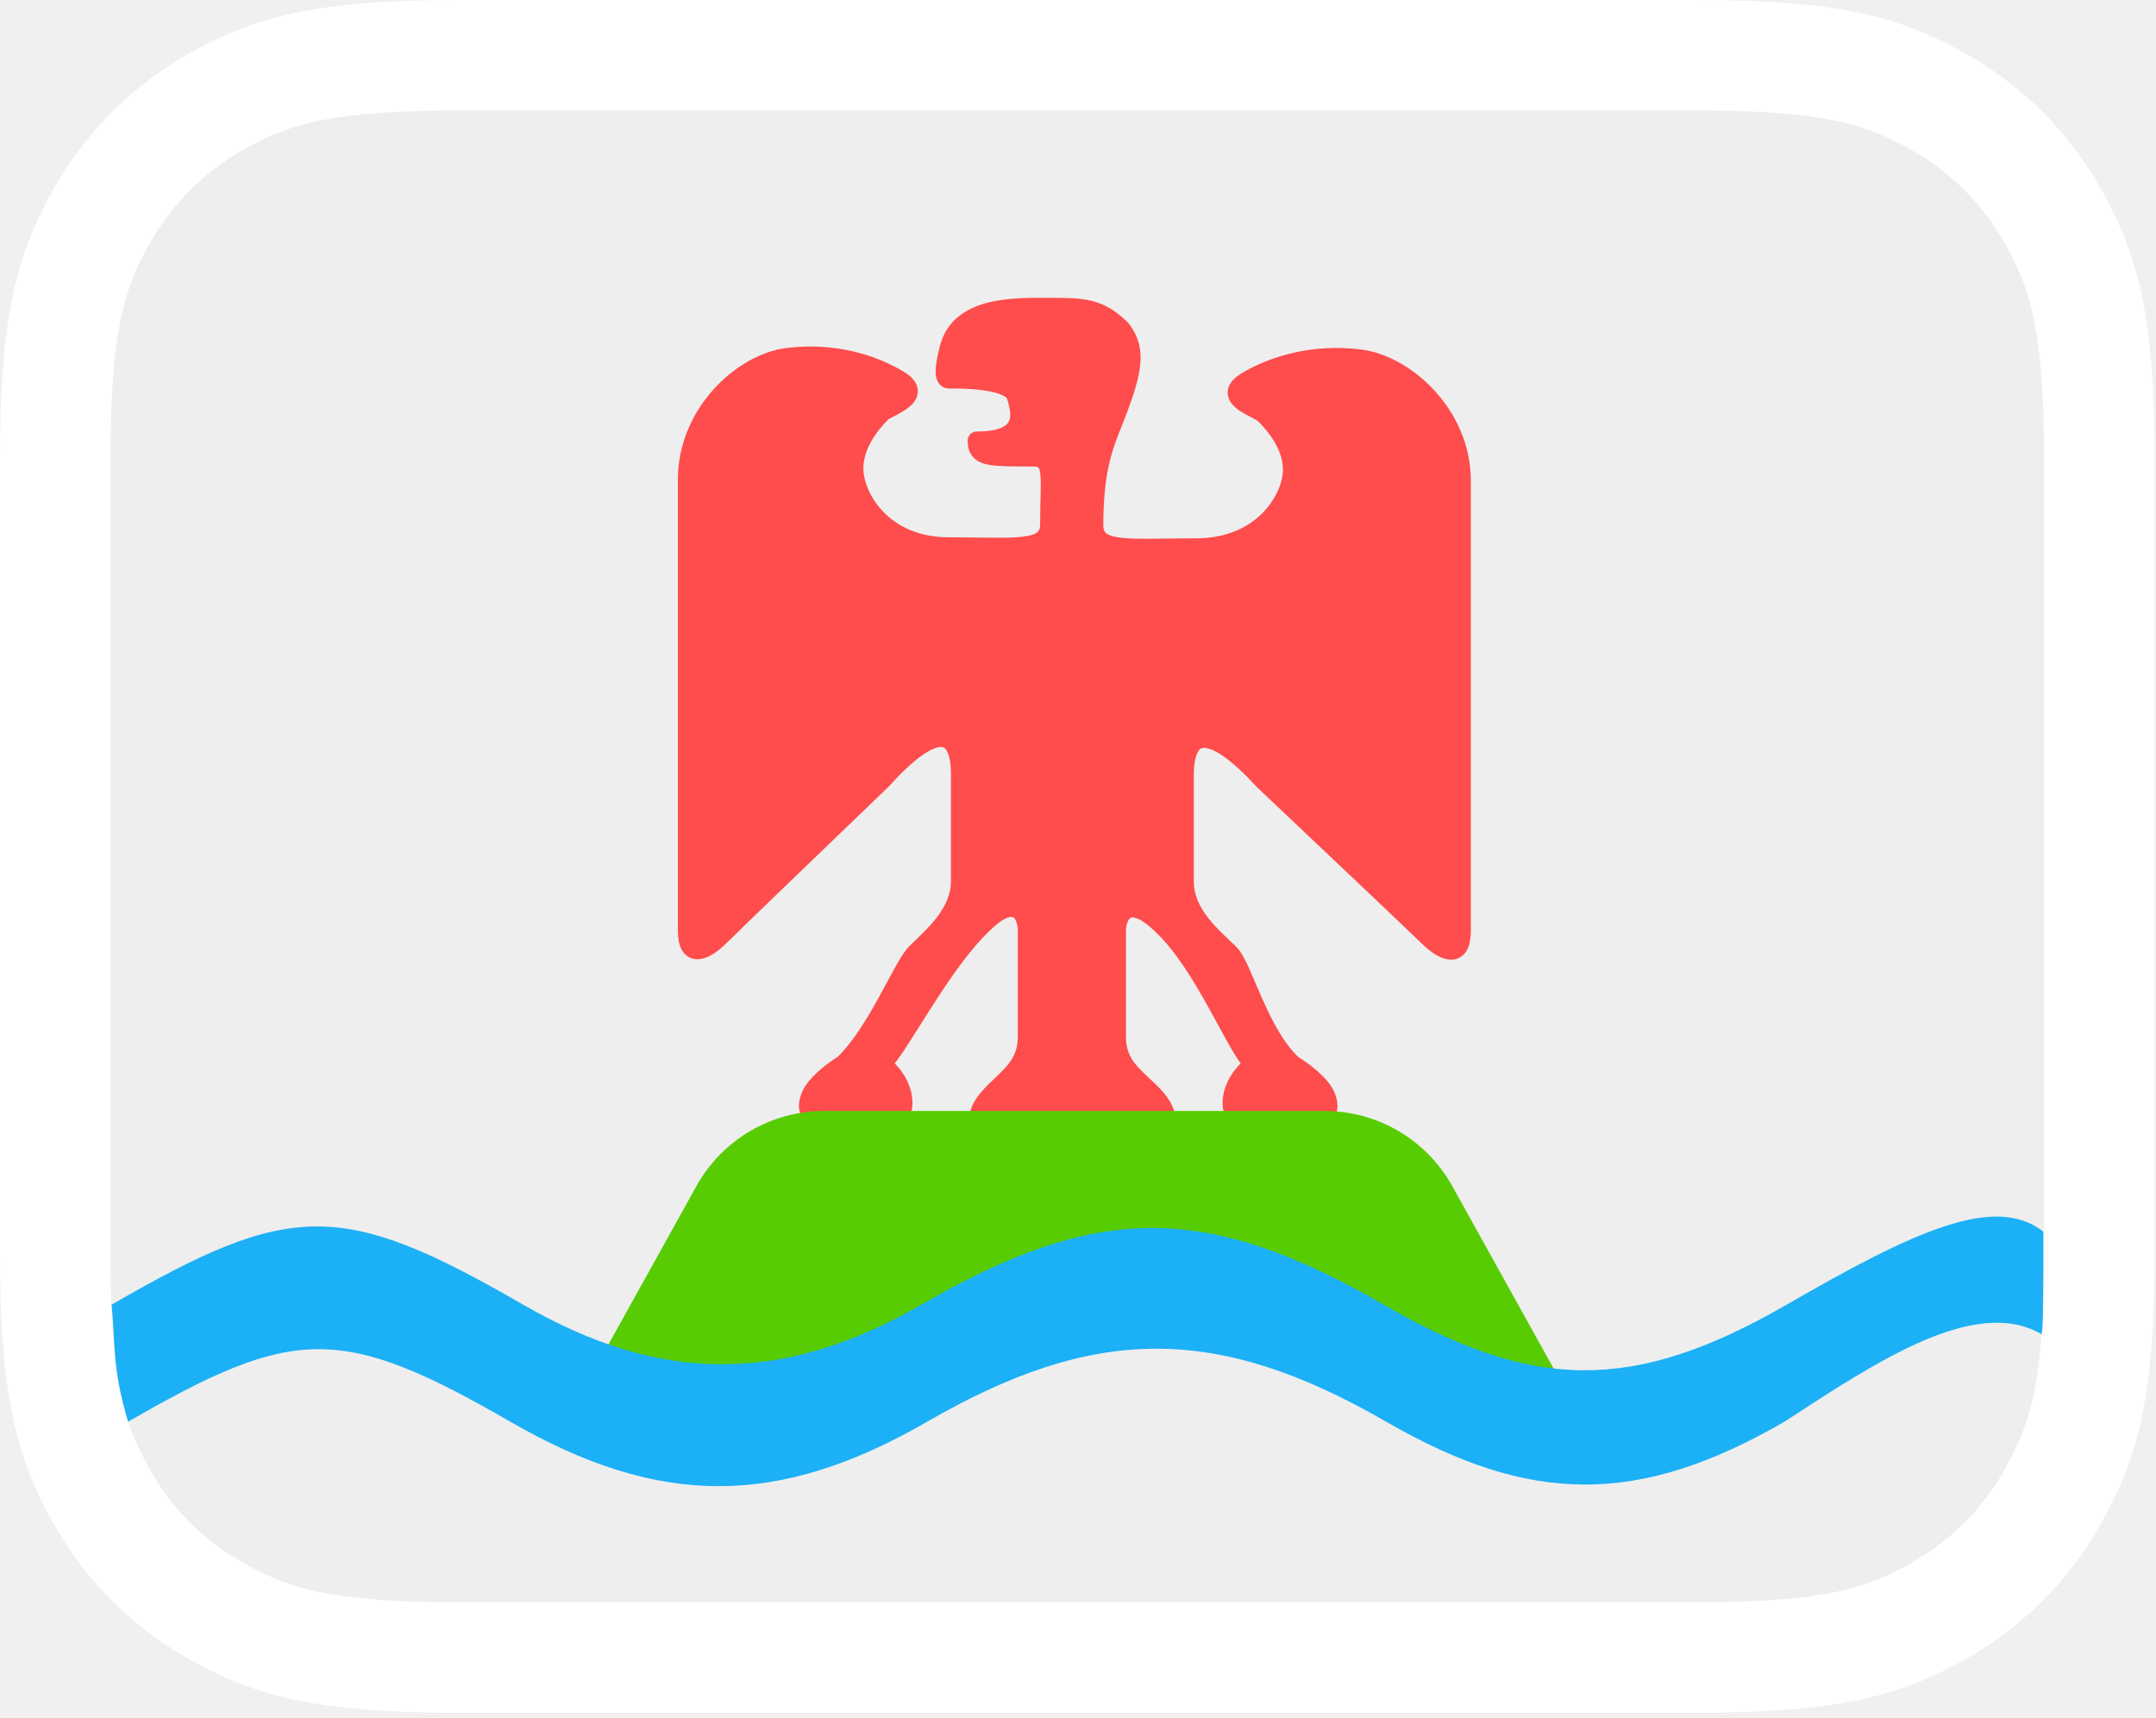
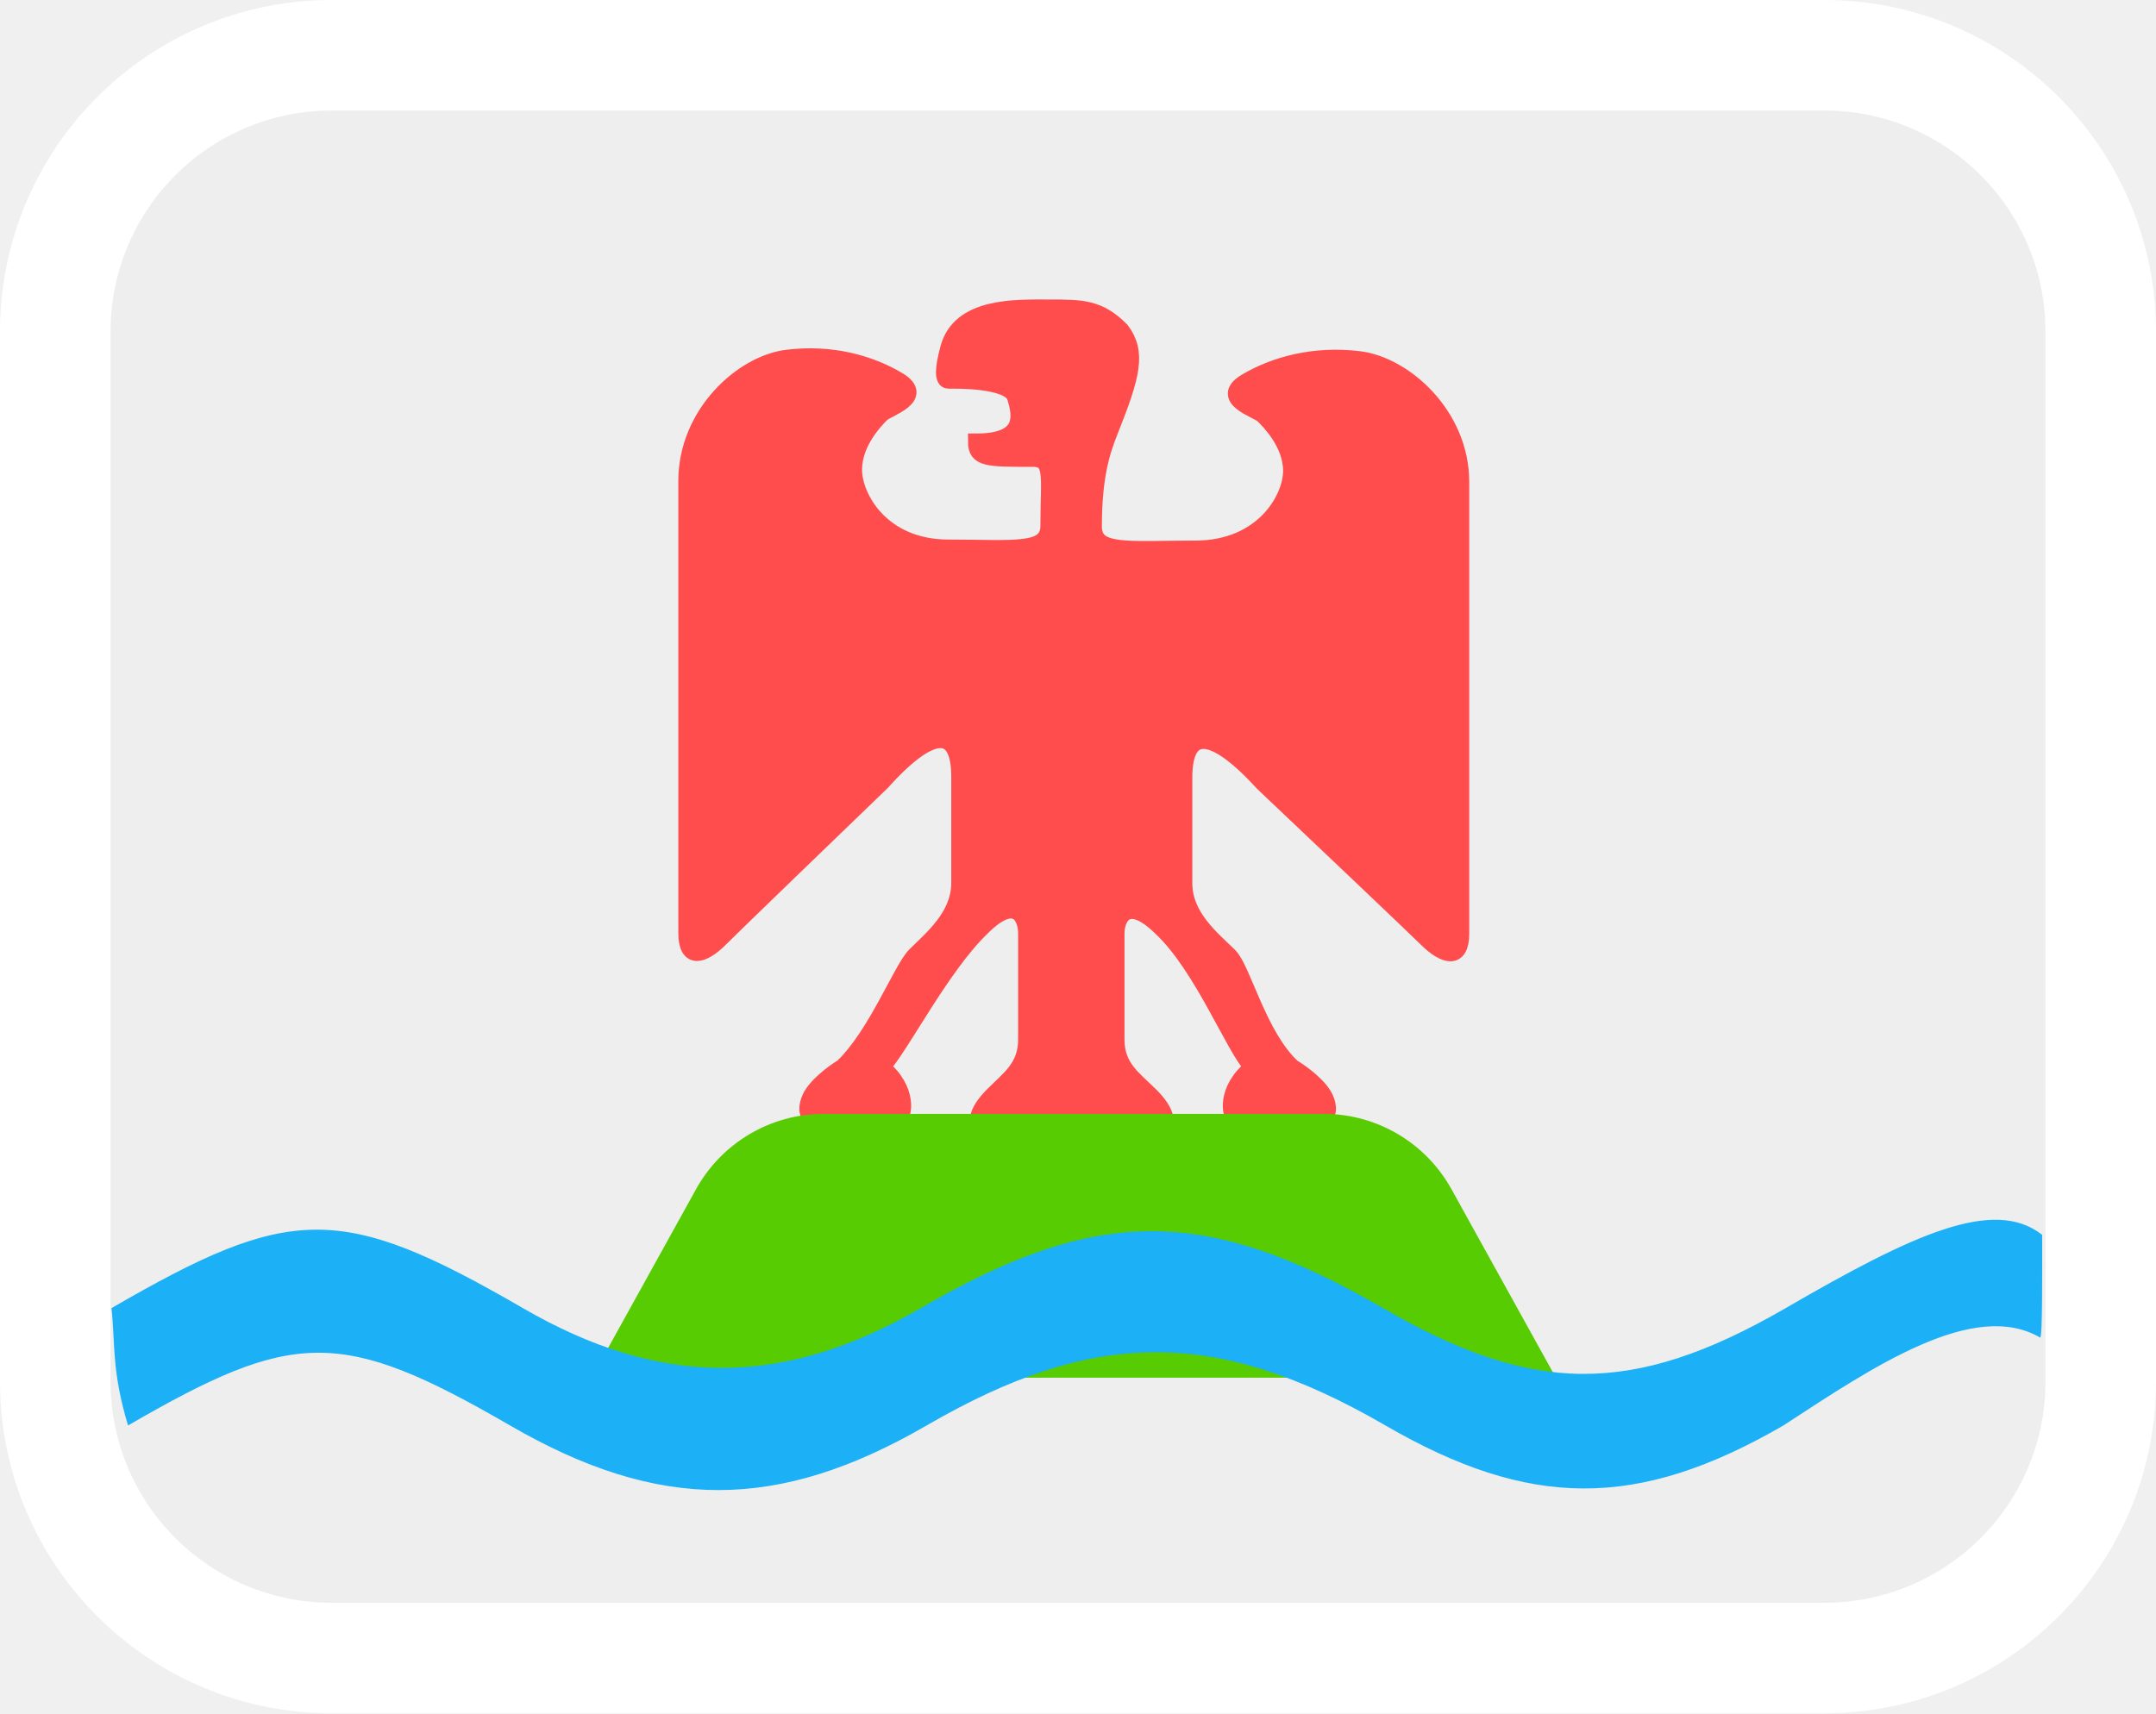
- <svg xmlns="http://www.w3.org/2000/svg" width="295" height="235" fill="none" viewBox="0 0 295 235">
-   <g clip-path="url(#a)">
-     <path fill="#eee" stroke="#fff" stroke-width="15.118" d="M232.203 7.56H62.6c-18.65 0-25.308 2.208-32.098 5.84-7.373 3.943-13.16 9.729-17.102 17.102-3.632 6.79-5.84 13.447-5.84 32.099V171.73c0 18.652 2.208 25.309 5.84 32.099 3.943 7.373 9.729 13.159 17.102 17.102 6.79 3.632 13.447 5.841 32.098 5.841h169.603c18.651 0 25.308-2.209 32.098-5.841 7.373-3.943 13.159-9.729 17.103-17.102 3.631-6.79 5.84-13.447 5.84-32.099V62.6c0-18.65-2.209-25.308-5.84-32.098-3.944-7.373-9.73-13.16-17.103-17.102-6.79-3.632-13.447-5.841-32.098-5.841Z" />
-     <path fill="#ff4c4c" stroke="#ff4c4c" stroke-linejoin="round" stroke-width="2.5" d="M141.281 62.573c-6.101 0-7.626 0-7.626-2.285 6.863 0 6.1-3.63 5.338-6.096-.763-2.466-8.389-2.285-9.151-2.285s-.763-1.524 0-4.331c1.525-5.855 9.151-5.574 13.726-5.574s6.864 0 9.914 3.048c2.288 3.047 1.525 6.095-1.525 13.714-1.149 2.87-2.244 6.257-2.244 13.098 0 3.801 4.642 3.041 13.926 3.041s13.152-6.841 13.152-10.642-3.095-6.842-3.868-7.602c-.774-.76-6.19-2.28-2.321-4.561 3.868-2.28 9.283-3.801 15.472-3.041 6.19.76 13.926 7.602 13.926 16.724v61.613c0 3.8-2.321 3.04-4.642.76-1.857-1.825-15.731-14.951-22.435-21.285-6.963-7.602-10.831-7.602-10.831-.761v14.444c0 4.561 3.868 7.602 6.189 9.882 1.856 1.825 3.978 10.896 8.62 15.204 1.29.76 4.023 2.737 4.642 4.561.619 1.825-.258 2.281-.774 2.281h-11.604c-.774 0-1.547-3.801 2.321-6.842-2.476-2.433-6.816-13.683-12.489-19.005-4.642-4.561-6.189-1.52-6.189.761v14.443c0 3.801 2.321 5.321 4.642 7.602 2.321 2.28 3.094 4.561 0 4.561h-21.508c-3.05 0-2.287-2.286 0-4.571 2.288-2.286 4.576-3.81 4.576-7.619v-14.476c0-2.286-1.525-5.333-6.101-.762-5.592 5.333-11.286 16.609-13.726 19.047 3.813 3.048 3.05 6.857 2.287 6.857H111.54c-.509 0-1.373-.457-.763-2.285s3.305-3.81 4.576-4.572c4.575-4.317 8.083-13.409 9.913-15.238 2.288-2.285 6.101-5.333 6.101-9.904v-14.476c0-6.857-3.813-6.857-10.676.762-6.609 6.349-20.285 19.504-22.115 21.333-2.288 2.285-4.576 3.047-4.576-.762V65.621c0-9.143 7.626-16 13.727-16.762 6.1-.762 11.438.762 15.251 3.048s-1.525 3.81-2.287 4.571c-.763.762-3.813 3.81-3.813 7.619 0 3.81 3.813 10.666 12.964 10.666s13.726.762 13.726-3.047c0-6.857.763-9.143-2.287-9.143Z" />
-     <path fill="#58cc02" d="M95.285 162.287A20 20 0 0 1 112.768 152h68.464a20 20 0 0 1 17.483 10.287L213 188H81z" />
-     <path fill="#eee" d="M134 182h52v18h-52z" />
-     <path fill="#1cb0f6" d="M15.263 178.509c24.52-14.157 31.406-14.389 56.328 0 18.514 10.689 35.309 11.055 54.457 0 23.78-13.73 38.611-14.251 63.295 0 20.318 11.731 33.991 12.196 55.115 0 17.351-10.018 28.467-15.219 35.117-10 .001 4.877.056 14.252-.276 14.011-9.063-5.232-22.663 3.859-35.142 12-20.087 11.597-34.857 11.333-54.485 0-23.375-13.495-40.049-13.144-62.816 0-20.284 11.711-36.592 11.799-57.029 0-23.157-13.369-29.62-13.092-52.296 0-2.26-7.507-1.725-10.981-2.268-16.011" />
-   </g>
-   <defs>
-     <clipPath id="a">
-       <path fill="#fff" d="M0 0h294.803v234.331H0z" />
-     </clipPath>
-   </defs>
+ <svg xmlns="http://www.w3.org/2000/svg" width="78" height="62">
+   <rect x="4" y="4" width="70" height="54" fill="#eee" />
+   <path fill="#ff4c4c" stroke="#ff4c4c" stroke-width="0.6" d="m 37.335,16.594 c -1.612,0 -2.015,0 -2.015,-0.606 1.814,0 1.612,-0.963 1.411,-1.617 -0.202,-0.654 -2.217,-0.606 -2.418,-0.606 -0.201,0 -0.202,-0.404 0,-1.149 0.403,-1.553 2.418,-1.478 3.627,-1.478 1.209,0 1.814,0 2.62,0.808 0.605,0.808 0.403,1.616 -0.403,3.637 -0.304,0.761 -0.593,1.659 -0.593,3.473 0,1.008 1.227,0.806 3.68,0.806 2.453,0 3.476,-1.814 3.476,-2.822 0,-1.008 -0.818,-1.814 -1.022,-2.016 -0.205,-0.202 -1.636,-0.605 -0.613,-1.21 1.022,-0.605 2.453,-1.008 4.089,-0.806 1.636,0.202 3.68,2.016 3.68,4.435 v 16.339 c 0,1.008 -0.613,0.806 -1.227,0.202 -0.491,-0.484 -4.157,-3.965 -5.929,-5.644 -1.84,-2.016 -2.862,-2.016 -2.862,-0.202 v 3.83 c 0,1.21 1.022,2.016 1.636,2.621 0.49,0.484 1.051,2.889 2.278,4.032 0.341,0.202 1.063,0.726 1.227,1.21 0.164,0.484 -0.068,0.605 -0.205,0.605 h -3.067 c -0.205,0 -0.409,-1.008 0.613,-1.814 -0.654,-0.645 -1.801,-3.629 -3.3,-5.04 -1.227,-1.21 -1.636,-0.403 -1.636,0.202 v 3.83 c 0,1.008 0.613,1.411 1.227,2.016 0.613,0.605 0.818,1.21 0,1.21 h -5.684 c -0.806,0 -0.604,-0.606 0,-1.212 0.605,-0.606 1.209,-1.01 1.209,-2.02 v -3.839 c 0,-0.606 -0.403,-1.414 -1.612,-0.202 -1.478,1.414 -2.982,4.404 -3.627,5.051 1.008,0.808 0.806,1.818 0.604,1.818 h -3.023 c -0.135,0 -0.363,-0.121 -0.202,-0.606 0.161,-0.485 0.873,-1.01 1.209,-1.212 1.209,-1.145 2.136,-3.556 2.62,-4.041 0.605,-0.606 1.612,-1.414 1.612,-2.626 v -3.839 c 0,-1.818 -1.008,-1.818 -2.821,0.202 -1.747,1.684 -5.361,5.172 -5.844,5.657 -0.605,0.606 -1.209,0.808 -1.209,-0.202 V 17.402 c 0,-2.425 2.015,-4.243 3.628,-4.445 1.612,-0.202 3.023,0.202 4.03,0.808 1.008,0.606 -0.403,1.01 -0.604,1.212 -0.202,0.202 -1.008,1.01 -1.008,2.02 0,1.01 1.008,2.828 3.426,2.828 2.418,0 3.627,0.202 3.627,-0.808 0,-1.818 0.202,-2.425 -0.604,-2.425 z" id="path2" />
+   <path fill="#58cc02" d="m 25.18,43.036 a 5.285,5.304 0 0 1 4.62,-2.728 h 18.093 a 5.285,5.304 0 0 1 4.62,2.728 l 3.775,6.819 H 21.405 Z" id="path3" style="stroke-width:0.265" />
+   <path fill="#1cb0f6" d="m 4.033,47.338 c 6.48,-3.754 8.299,-3.816 14.885,0 4.893,2.835 9.331,2.932 14.391,0 6.284,-3.641 10.204,-3.779 16.727,0 5.369,3.111 8.983,3.234 14.565,0 4.585,-2.657 7.523,-4.036 9.28,-2.652 2.65e-4,1.293 0.015,3.779 -0.073,3.716 -2.395,-1.387 -5.989,1.023 -9.287,3.182 -5.308,3.075 -9.211,3.005 -14.398,0 -6.177,-3.579 -10.584,-3.486 -16.6,0 -5.36,3.106 -9.67,3.129 -15.071,0 -6.12,-3.545 -7.828,-3.472 -13.82,0 -0.597,-1.991 -0.456,-2.912 -0.599,-4.246" id="path5" style="stroke-width:0.265" />
+   <rect x="2" y="2" width="74" height="58" rx="10" fill="none" stroke="#fff" stroke-width="4" />
</svg>
